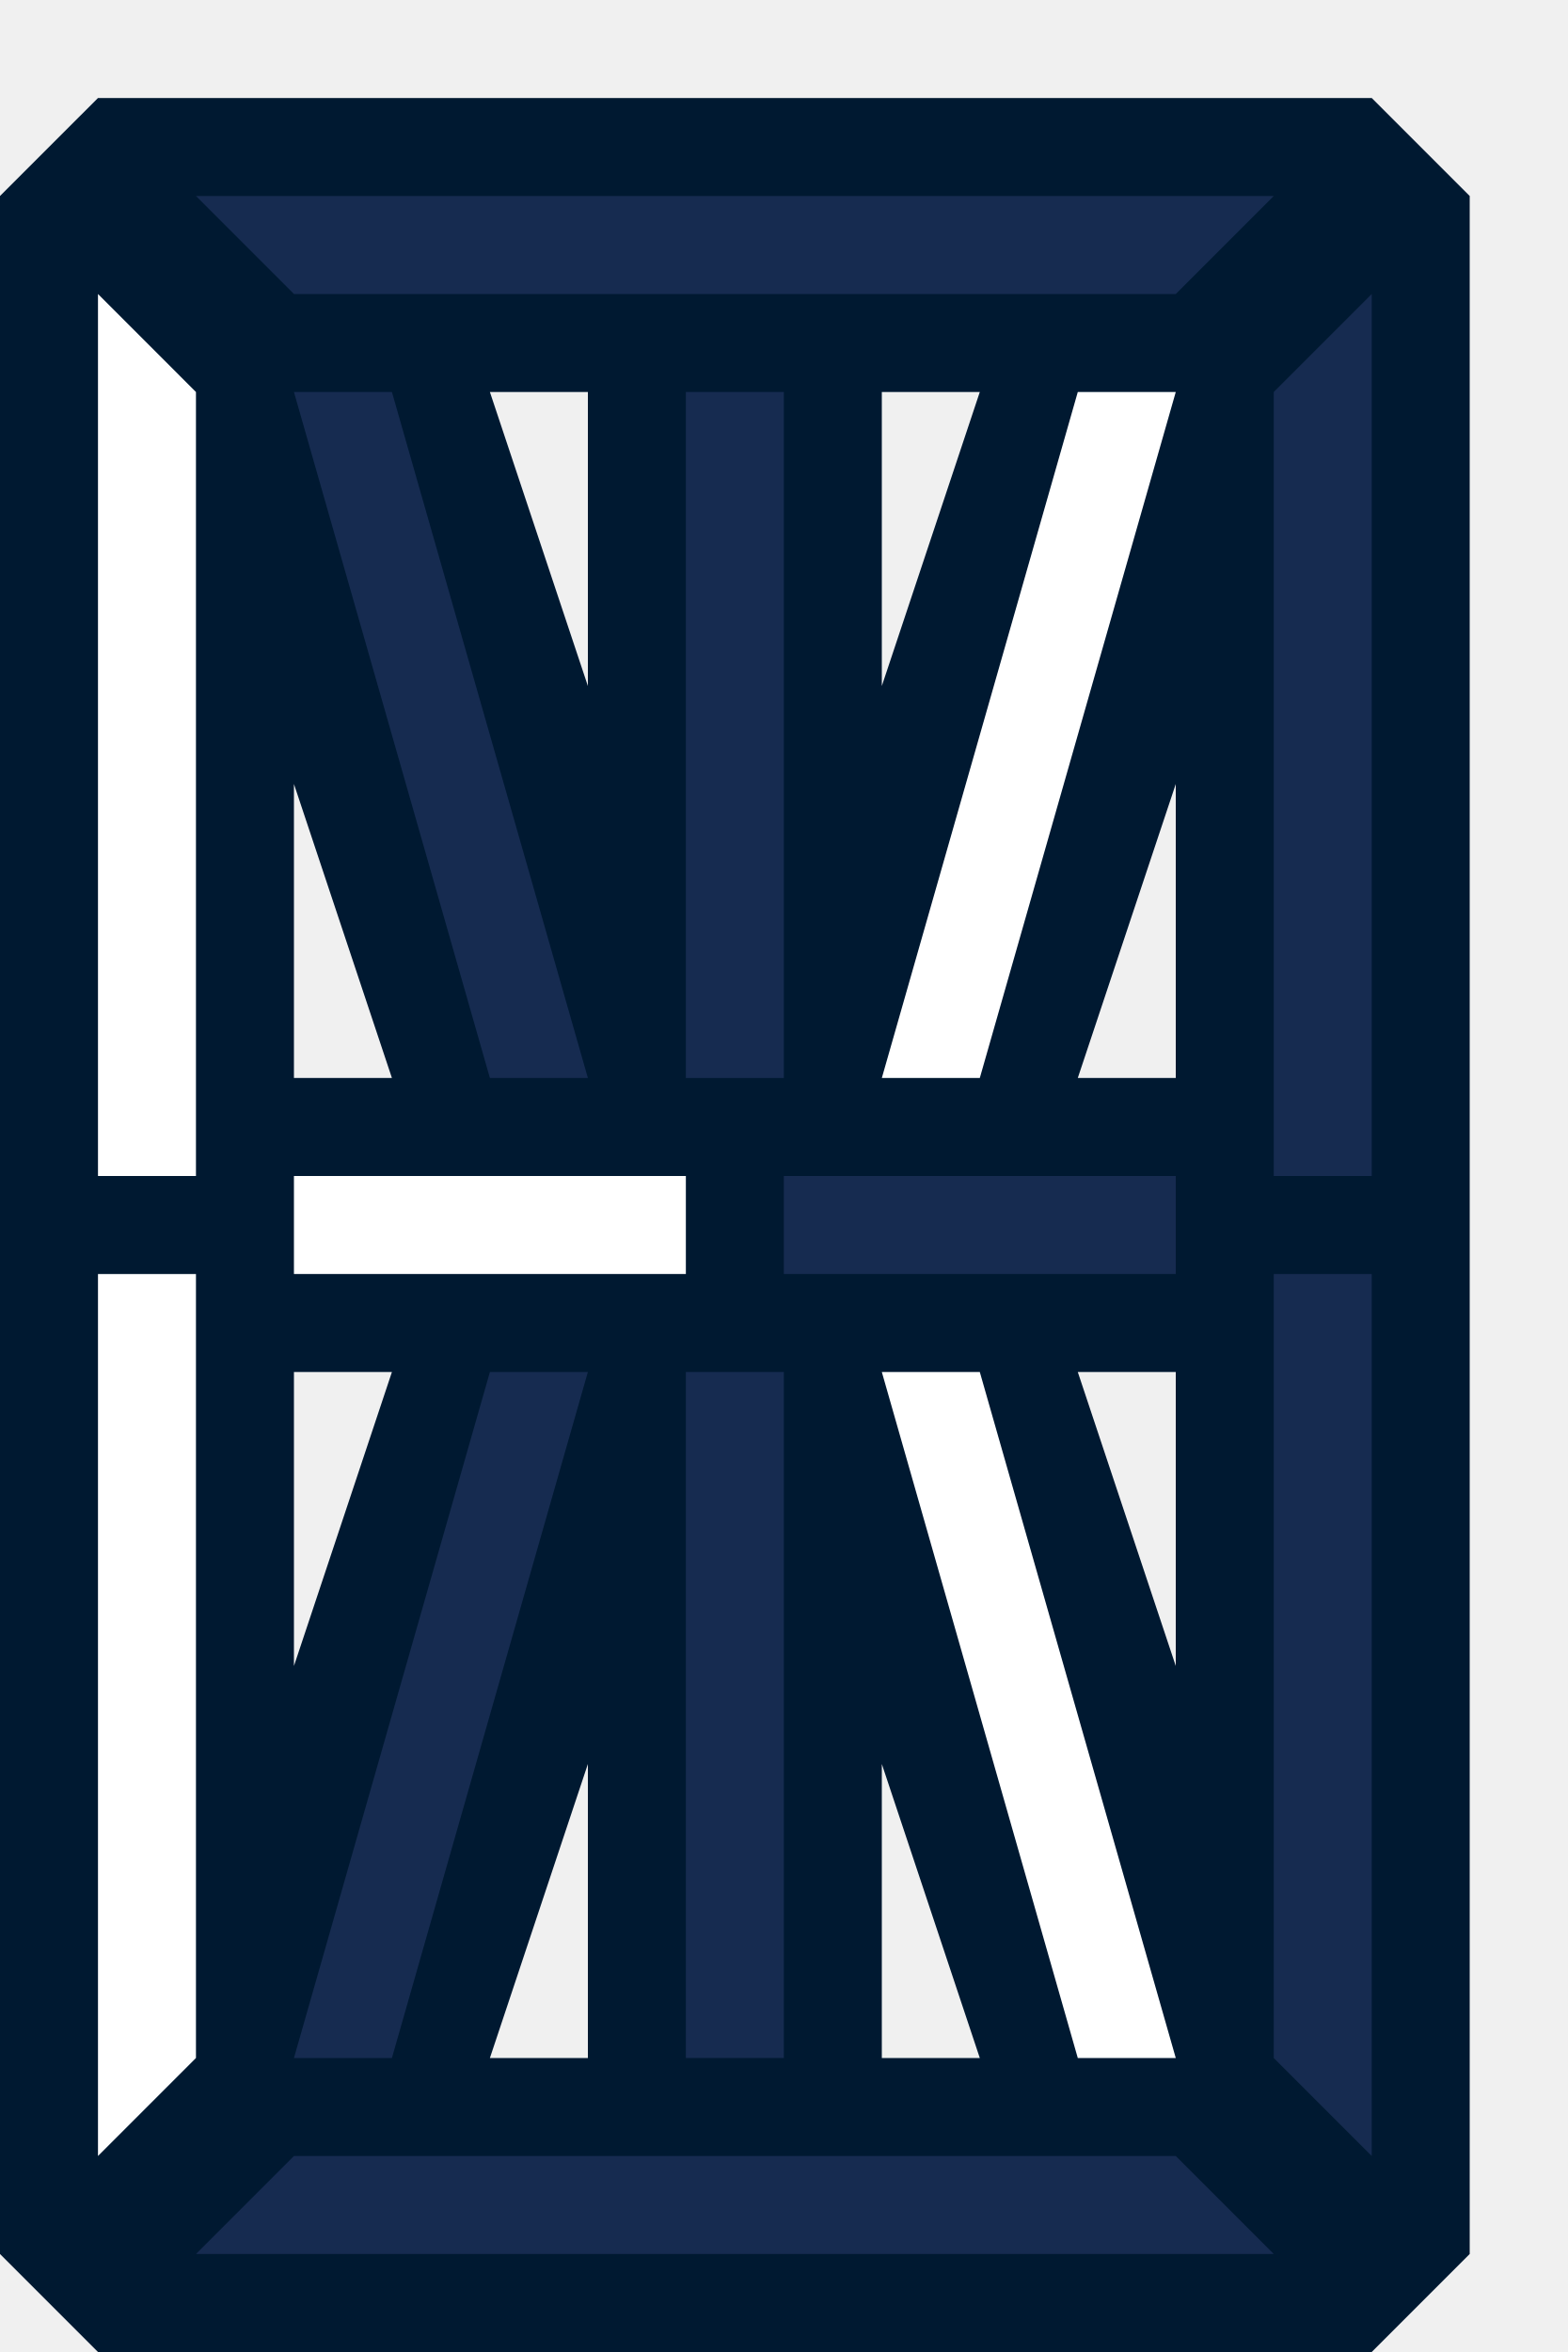
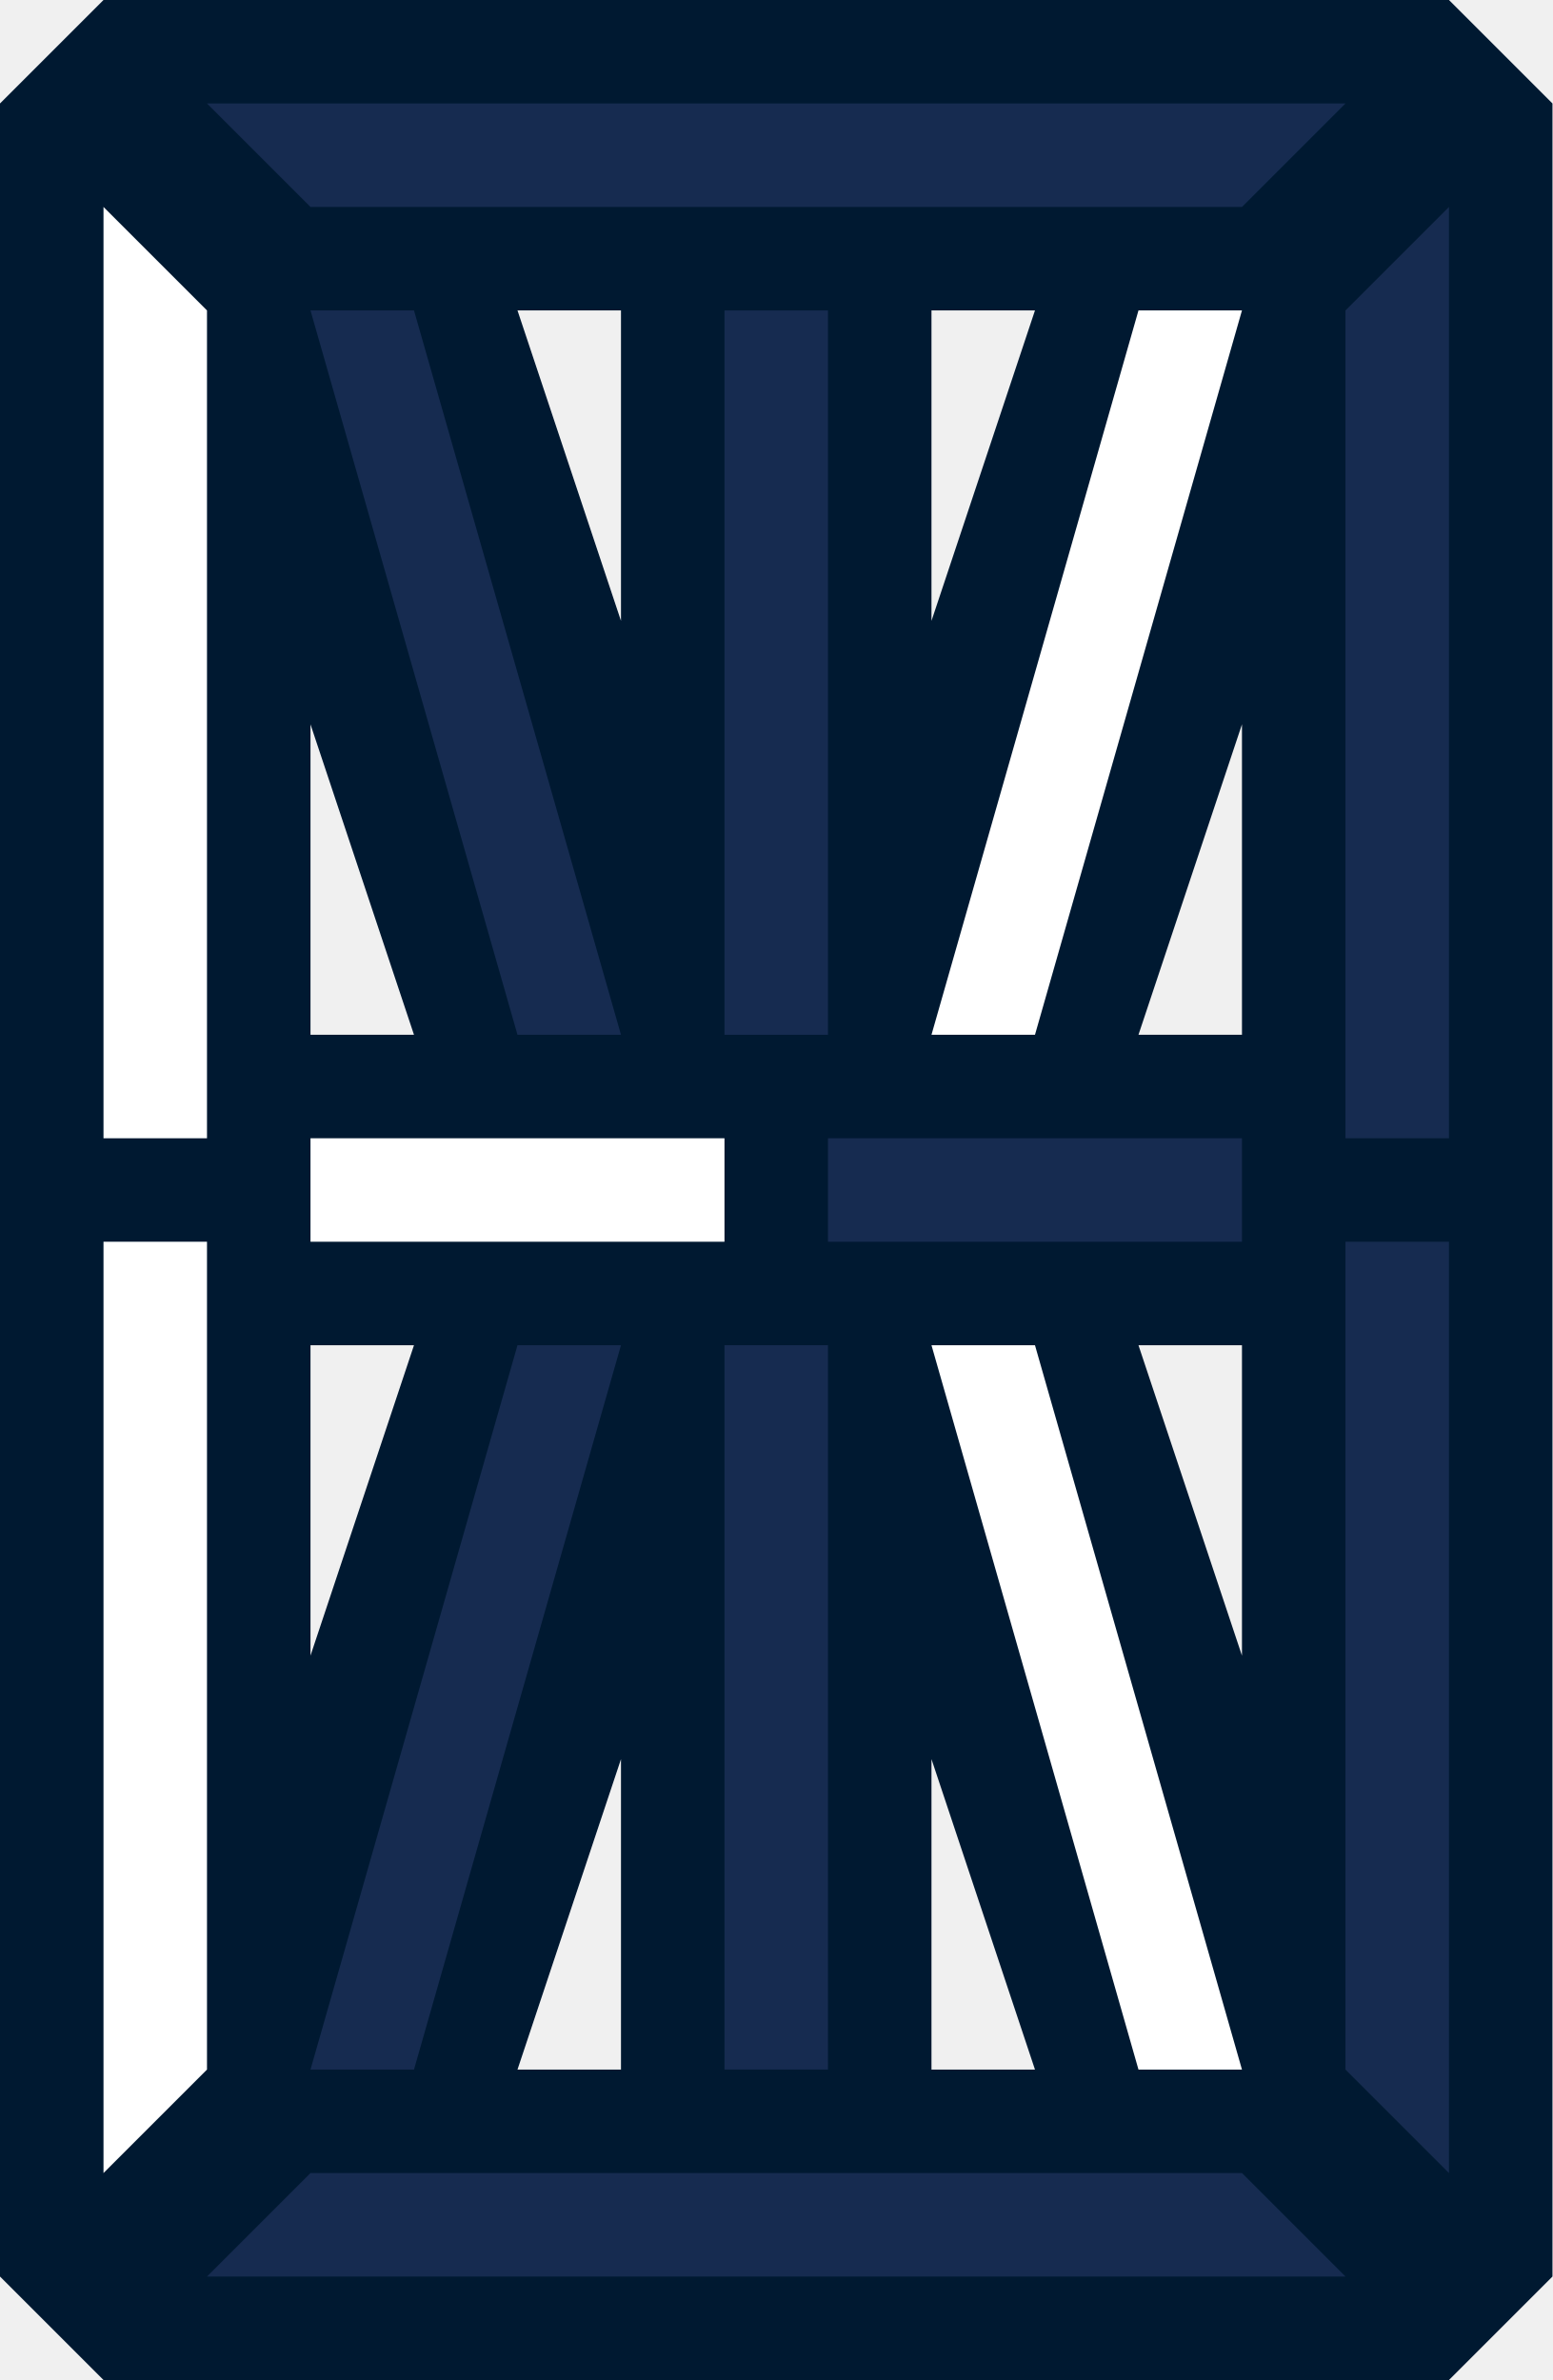
- <svg xmlns="http://www.w3.org/2000/svg" width="16" height="24" viewBox="0 0 16 24" version="1.1" id="svg8">
+ <svg xmlns="http://www.w3.org/2000/svg" width="15" height="23" viewBox="0 0 15 23" version="1.1" id="svg8">
  <defs id="defs2" />
-   <path style="fill:#001931;fill-opacity:1;stroke:none;stroke-opacity:1" d="M 1,1 0,2 v 21 l 1,1 h 13 l 1,-1 V 2 L 14,1 Z m 4,3 h 1 v 3 z m 4,0 h 1 L 9,7 Z M 3,8 4,11 H 3 Z m 9,0 v 3 h -1 z m -9,6 h 1 l -1,3 z m 8,0 h 1 v 3 z m -5,4 v 3 H 5 Z m 3,0 1,3 H 9 Z" id="path910" />
-   <path style="fill:#162b50;fill-opacity:1;stroke:none;stroke-opacity:1" d="m 2,2 1,1 h 9 l 1,-1 z" id="path826" />
-   <path style="fill:#ffffff;fill-opacity:1;stroke:none;stroke-opacity:1" d="m 1,3 1,1 v 8 H 1 Z" id="path828" />
-   <rect style="fill:#162b50;fill-opacity:1;stroke:none;stroke-width:1;stroke-opacity:1" id="rect836" width="1" height="7" x="7" y="4" />
-   <rect style="fill:#ffffff;fill-opacity:1;stroke:none;stroke-width:1;stroke-opacity:1" id="rect838" width="4" height="1" x="3" y="12" />
-   <path style="fill:#ffffff;fill-opacity:1;stroke:none;stroke-opacity:1" d="m 9,11 2,-7 h 1 l -2,7 z" id="path840" />
-   <path style="fill:#ffffff;fill-opacity:1;stroke:none;stroke-opacity:1" d="m 2,13 v 8 l -1,1 v -9 z" id="path844" />
-   <path style="fill:#162b50;fill-opacity:1;stroke:none;stroke-opacity:1" d="m 2,23 1,-1 h 9 l 1,1 z" id="path846" />
-   <path style="fill:#162b50;fill-opacity:1;stroke:none;stroke-opacity:1" d="m 13,21 1,1 v -9 h -1 z" id="path856" />
-   <path style="fill:#162b50;fill-opacity:1;stroke:none;stroke-opacity:1" d="M 13,12 V 4 l 1,-1 v 9 z" id="path858" />
-   <rect style="fill:#162b50;fill-opacity:1;stroke:none;stroke-width:1;stroke-opacity:1" id="rect860" width="4" height="1" x="8" y="12" />
-   <rect style="fill:#162b50;fill-opacity:1;stroke:none;stroke-width:1;stroke-opacity:1" id="rect836-3" width="1" height="7" x="7" y="14" />
-   <path style="fill:#162b50;fill-opacity:1;stroke:none;stroke-opacity:1" d="M 6,11 4,4 H 3 l 2,7 z" id="path840-6" />
-   <path style="fill:#ffffff;fill-opacity:1;stroke:none;stroke-opacity:1" d="m 9,14 2,7 h 1 l -2,-7 z" id="path840-7" />
-   <path style="fill:#162b50;fill-opacity:1;stroke:none;stroke-opacity:1" d="M 6,14 4,21 H 3 l 2,-7 z" id="path840-6-5" />
+   <path style="fill:#001931;fill-opacity:1;stroke:none;stroke-opacity:1" d="M 1,0 0,1 v 21 l 1,1 h 13 l 1,-1 V 1 L 14,0 Z m 4,3 h 1 v 3 z m 4,0 h 1 L 9,6 Z M 3,7 4,10 H 3 Z m 9,0 v 3 h -1 z m -9,6 h 1 l -1,3 z m 8,0 h 1 v 3 z m -5,4 v 3 H 5 Z m 3,0 1,3 H 9 Z" id="path910" />
+   <path style="fill:#162b50;fill-opacity:1;stroke:none;stroke-opacity:1" d="m 2,1 1,1 h 9 l 1,-1 z" id="path826" />
+   <path style="fill:#ffffff;fill-opacity:1;stroke:none;stroke-opacity:1" d="m 1,2 1,1 v 8 H 1 Z" id="path828" />
+   <rect style="fill:#162b50;fill-opacity:1;stroke:none;stroke-width:1;stroke-opacity:1" id="rect836" width="1" height="7" x="7" y="3" />
+   <rect style="fill:#ffffff;fill-opacity:1;stroke:none;stroke-width:1;stroke-opacity:1" id="rect838" width="4" height="1" x="3" y="11" />
+   <path style="fill:#ffffff;fill-opacity:1;stroke:none;stroke-opacity:1" d="m 9,10 2,-7 h 1 l -2,7 z" id="path840" />
+   <path style="fill:#ffffff;fill-opacity:1;stroke:none;stroke-opacity:1" d="m 2,12 v 8 l -1,1 v -9 z" id="path844" />
+   <path style="fill:#162b50;fill-opacity:1;stroke:none;stroke-opacity:1" d="m 2,22 1,-1 h 9 l 1,1 z" id="path846" />
+   <path style="fill:#162b50;fill-opacity:1;stroke:none;stroke-opacity:1" d="m 13,20 1,1 v -9 h -1 z" id="path856" />
+   <path style="fill:#162b50;fill-opacity:1;stroke:none;stroke-opacity:1" d="M 13,11 V 3 l 1,-1 v 9 z" id="path858" />
+   <rect style="fill:#162b50;fill-opacity:1;stroke:none;stroke-width:1;stroke-opacity:1" id="rect860" width="4" height="1" x="8" y="11" />
+   <rect style="fill:#162b50;fill-opacity:1;stroke:none;stroke-width:1;stroke-opacity:1" id="rect836-3" width="1" height="7" x="7" y="13" />
+   <path style="fill:#162b50;fill-opacity:1;stroke:none;stroke-opacity:1" d="M 6,10 4,3 H 3 l 2,7 z" id="path840-6" />
+   <path style="fill:#ffffff;fill-opacity:1;stroke:none;stroke-opacity:1" d="m 9,13 2,7 h 1 l -2,-7 z" id="path840-7" />
+   <path style="fill:#162b50;fill-opacity:1;stroke:none;stroke-opacity:1" d="M 6,13 4,20 H 3 l 2,-7 z" id="path840-6-5" />
</svg>
